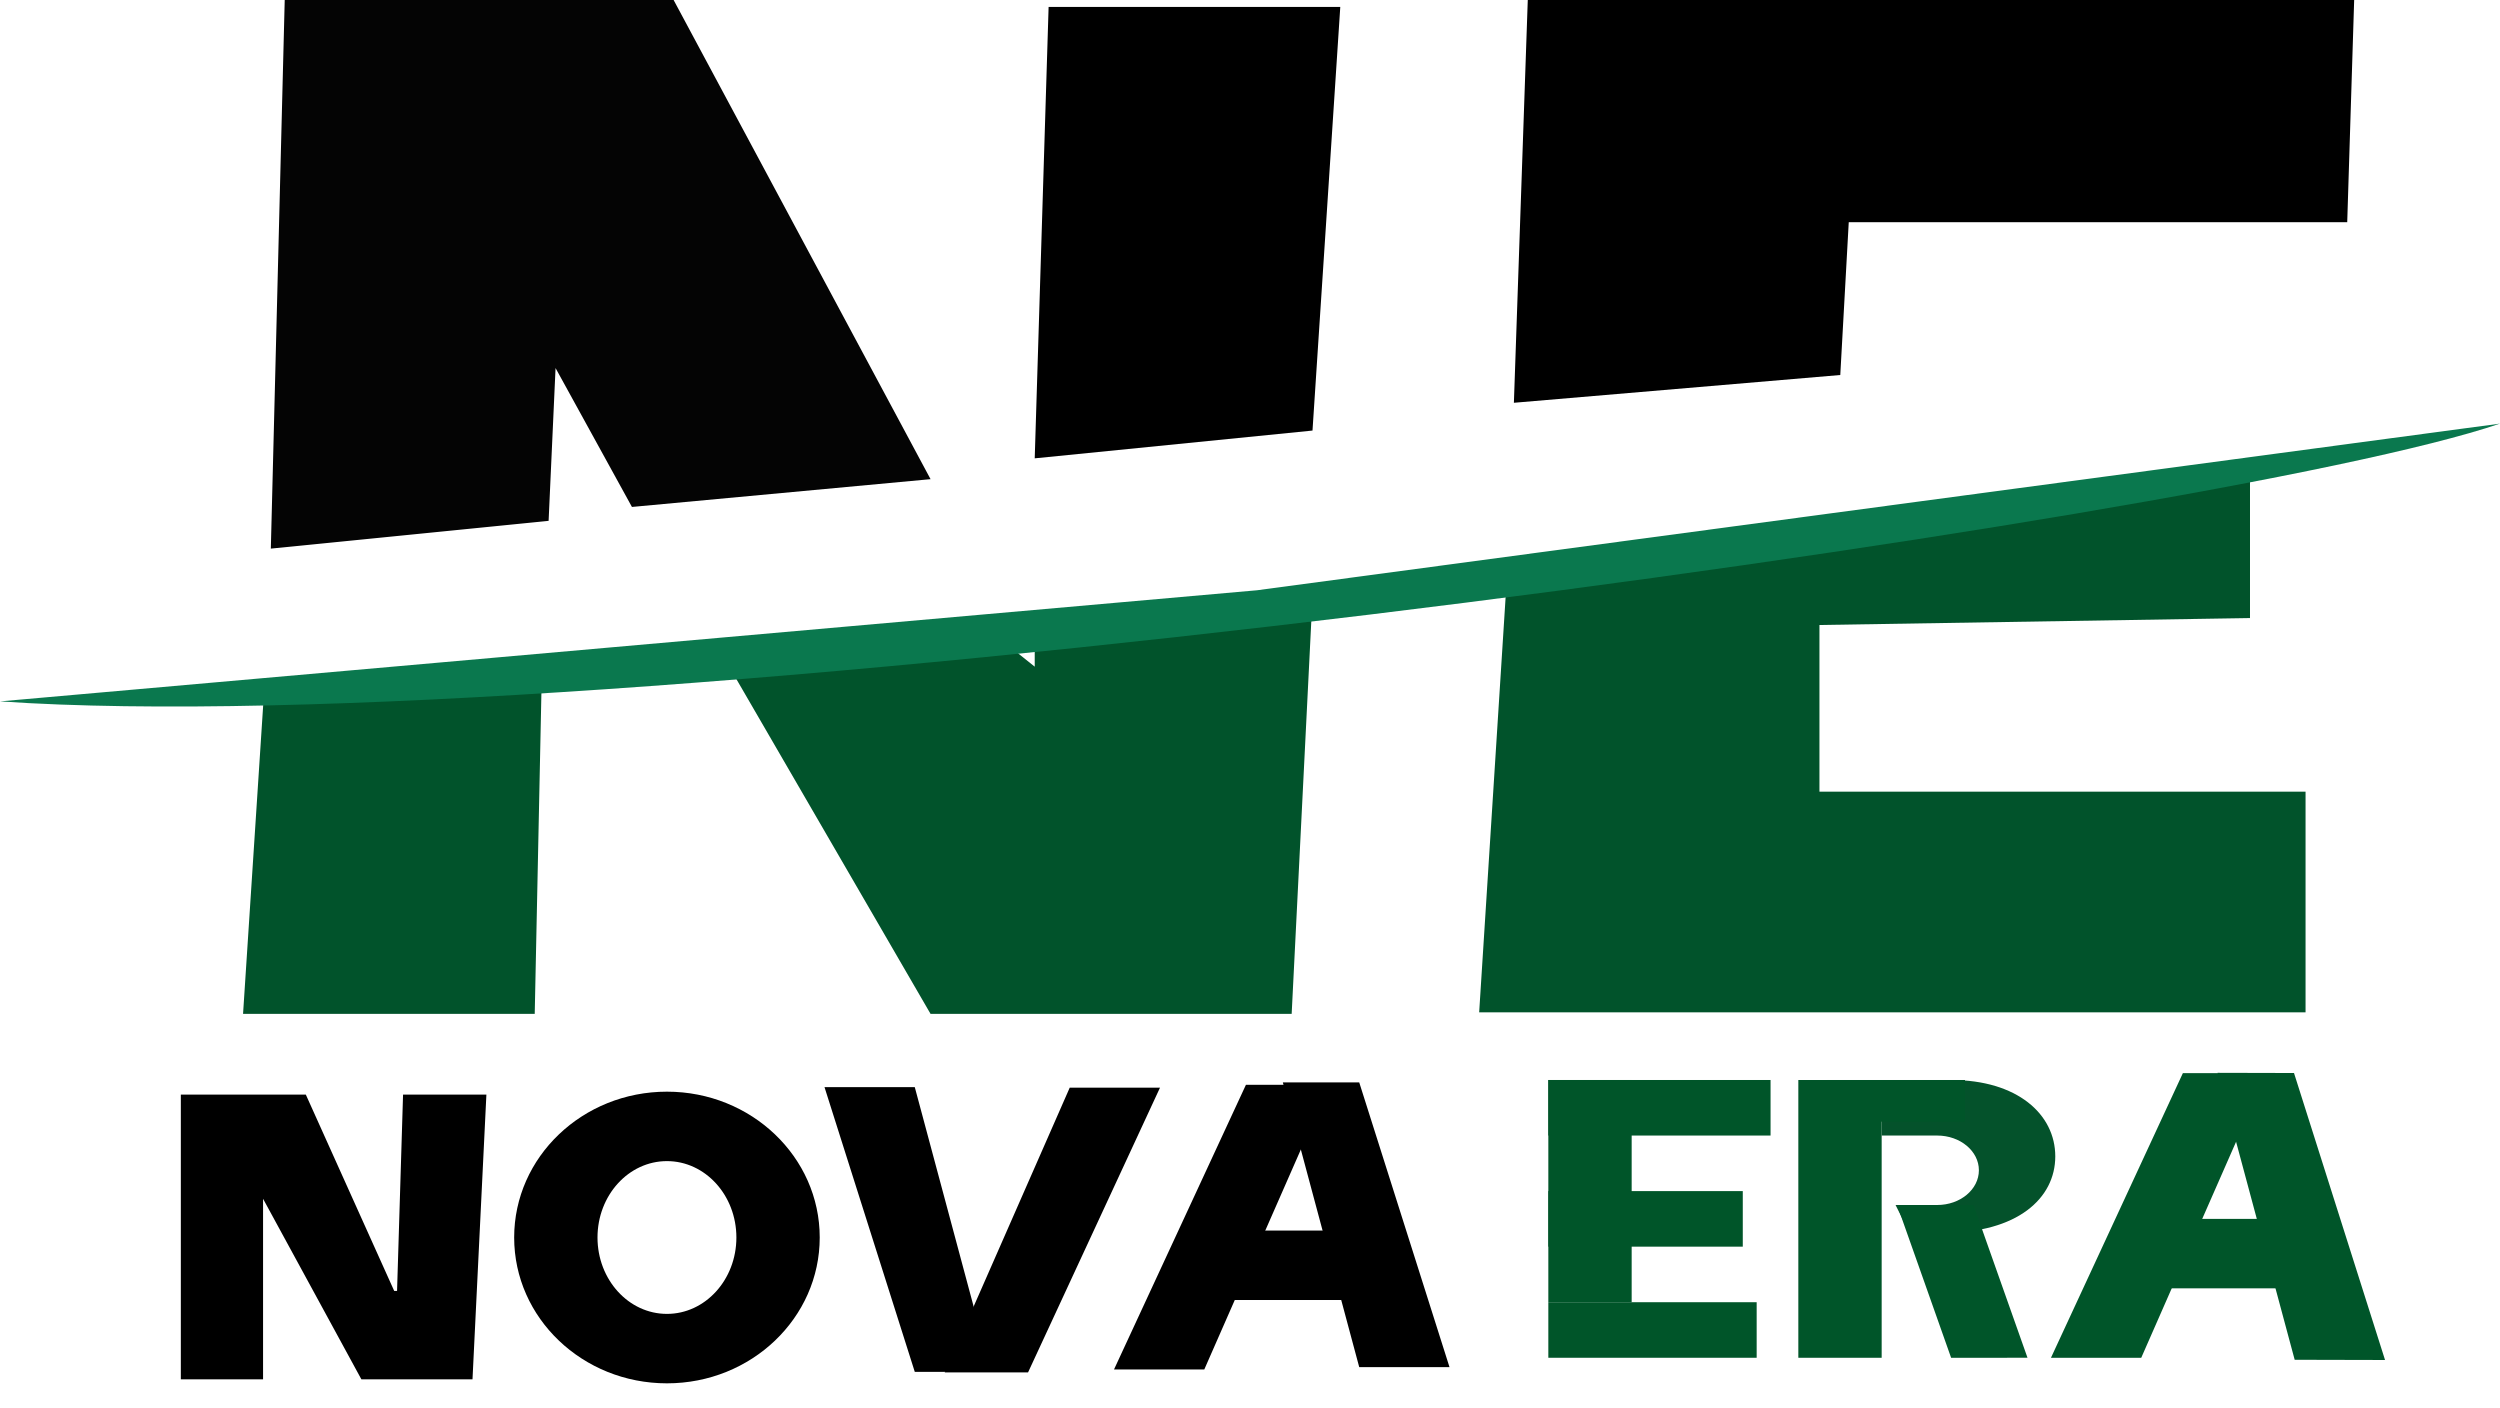
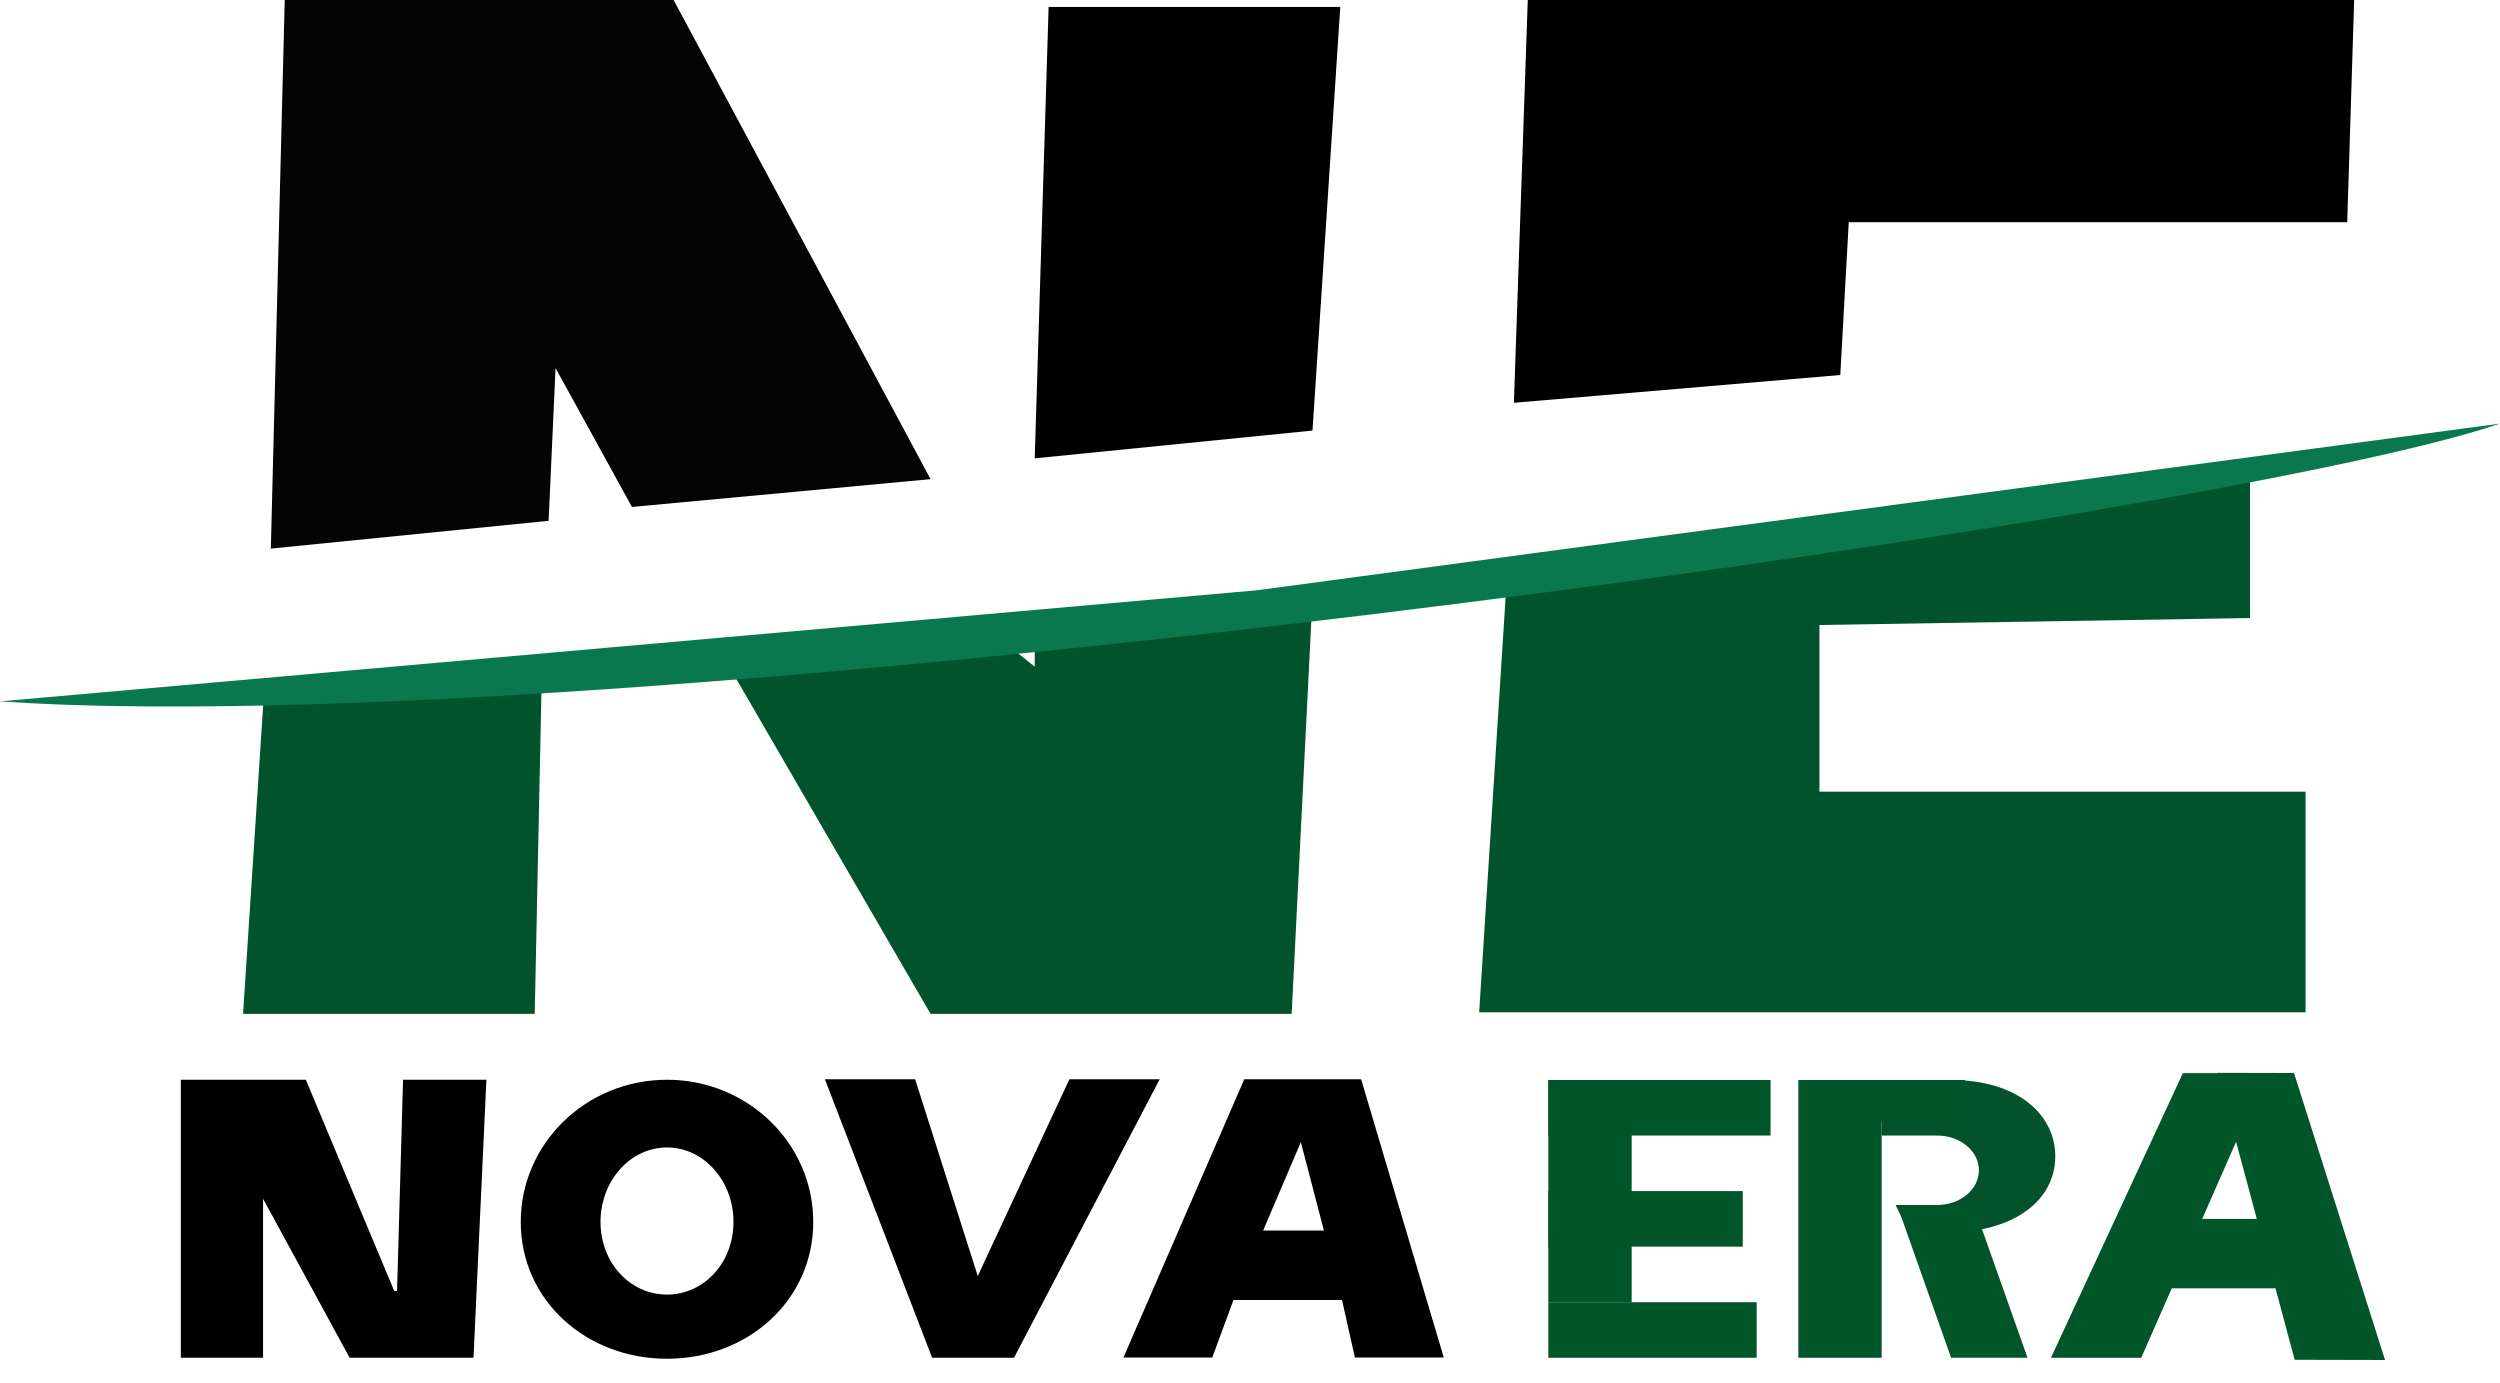
- <svg xmlns="http://www.w3.org/2000/svg" width="10000" height="5629" viewBox="0 0 10000 5629" fill="none">
-   <path d="M5916.67 4049.32L6027.78 2305.55L9000 1888.89V2472.22L7277.78 2500V3166.67H9222.22V4049.32H5916.67Z" fill="#01532B" />
-   <path d="M6055.56 1611.11L6111.11 0H9416.66L9388.89 888.889H7394.98L7361.11 1500L6055.56 1611.11Z" fill="black" />
-   <path d="M5250 2388.89L5166.67 4055.55H3722.22L2916.67 2666.67L2166.67 2722.23L2138.89 4055.55H972.222L1055.56 2777.78L2166.67 2722.23L2916.67 2666.67L4000 2555.56L4138.89 2666.67V2527.78L5250 2388.89Z" fill="#01532B" />
-   <path d="M5361.11 27.778L5250 1722.22L4138.89 1833.33L4194.44 27.778H5361.11L5250 1722.22L4138.89 1833.33L4194.44 27.778H5361.11Z" fill="black" />
-   <path d="M3722.22 1916.67L2527.78 2027.78L2222.22 1472.22L2194.44 2083.33L1083.33 2194.44L1138.89 0H2694.44L3722.22 1916.67Z" fill="#040404" />
-   <path d="M10000 1694.44C8861.11 2083.33 2416.67 2972.22 0 2805.56L5027.78 2361.11L10000 1694.44Z" fill="#0A784E" />
-   <path d="M1945.56 4378.47L1890 5517.36H1445.56L1052.25 4795.14V5517.36H723.333V4378.47H1223.33L1576.87 5163.82H1588.23L1612.22 4378.47H1945.56Z" fill="black" />
-   <path fill-rule="evenodd" clip-rule="evenodd" d="M2667.78 5533.34C3005.29 5533.34 3278.89 5272.17 3278.89 4950C3278.89 4627.84 3005.29 4366.67 2667.78 4366.67C2330.27 4366.67 2056.67 4627.84 2056.67 4950C2056.67 5272.17 2330.27 5533.34 2667.78 5533.34ZM2667.78 5255.56C2821.19 5255.56 2945.56 5118.76 2945.56 4950C2945.56 4781.25 2821.19 4644.45 2667.78 4644.45C2514.37 4644.45 2390 4781.25 2390 4950C2390 5118.76 2514.37 5255.56 2667.78 5255.56Z" fill="black" />
-   <path d="M3298 4348.53L3659.11 4348.53L3964.67 5487.44L3659.11 5487.44L3298 4348.53Z" fill="black" />
-   <path d="M4640 4350.69L4278.89 4350.69L3778.88 5489.55L4112.22 5489.54L4640 4350.69Z" fill="black" />
-   <path d="M5797.99 5468.41L5436.88 5468.41L5131.32 4329.51L5436.87 4329.51L5797.99 5468.41Z" fill="black" />
-   <path d="M4455.99 5477.97L4817.1 5477.97L5317.11 4339.11L4983.76 4339.12L4455.99 5477.97Z" fill="black" />
-   <rect x="4890" y="4922.23" width="555.556" height="277.778" fill="black" />
-   <rect x="6193.33" y="4319.97" width="888.889" height="222.222" fill="#005529" />
-   <rect x="6193.33" y="5208.86" width="888.889" height="333.333" transform="rotate(-90 6193.33 5208.86)" fill="#005529" />
-   <rect x="6193.33" y="4764.41" width="777.778" height="222.222" fill="#005529" />
-   <rect x="6193.33" y="5208.86" width="833.333" height="222.222" fill="#005529" />
-   <path d="M7776.67 4931.09C8068.15 4931.09 8221.11 4794.28 8221.11 4625.52C8221.11 4456.77 8068.74 4319.92 7804.44 4319.97L7526.67 4319.98V4542.21L7748.89 4542.19C7840.94 4542.19 7915.56 4604.37 7915.56 4681.08C7915.56 4757.79 7840.94 4819.98 7748.89 4819.98H7582.22L7637.78 4931.08C7664.92 4933.57 7748.31 4931.09 7776.67 4931.09Z" fill="#04522B" />
-   <rect x="7193.33" y="5431.11" width="1111.11" height="333.333" transform="rotate(-90 7193.33 5431.11)" fill="#005529" />
-   <rect x="7304.44" y="4319.99" width="555.556" height="166.667" fill="#005529" />
-   <path d="M7893.95 4819.98L8110.01 5431.07L7804.44 5431.08L7588.39 4819.98L7893.95 4819.98Z" fill="#005529" />
-   <path d="M9540.15 5439.99L9178.75 5439.12L8870.2 4291.32L9176 4292.05L9540.15 5439.99Z" fill="#005529" />
-   <path d="M8203.76 5431.3L8564.87 5431.3L9064.88 4292.43L8731.54 4292.45L8203.76 5431.3Z" fill="#005529" />
-   <rect x="8637.78" y="4875.55" width="555.556" height="277.778" fill="#005529" />
+ <svg xmlns="http://www.w3.org/2000/svg" width="320" height="177" viewBox="0 0 320 177" fill="none">
+   <path d="M189.333 129.578L192.889 73.778L288 60.444V79.111L232.889 80V101.333H295.111V129.578H189.333Z" fill="#01532B" />
+   <path d="M193.778 51.556L195.556 0H301.333L300.444 28.444H236.64L235.556 48L193.778 51.556Z" fill="black" />
+   <path d="M168 76.444L165.334 129.778H119.111L93.334 85.333L69.334 87.111L68.445 129.778H31.111L33.778 88.889L69.334 87.111L93.334 85.333L128 81.778L132.445 85.333V80.889L168 76.444Z" fill="#01532B" />
+   <path d="M171.556 0.889L168 55.111L132.445 58.666L134.223 0.889H171.556L168 55.111L132.445 58.666L134.223 0.889H171.556Z" fill="black" />
+   <path d="M119.111 61.333L80.889 64.889L71.111 47.111L70.222 66.667L34.667 70.222L36.445 0H86.222L119.111 61.333Z" fill="#040404" />
+   <path d="M320 54.222C283.556 66.667 77.333 95.111 0 89.778L160.889 75.555L320 54.222Z" fill="#0A784E" />
+   <path fill-rule="evenodd" clip-rule="evenodd" d="M143.8 173.76L159.265 138.144H174.224L184.802 173.76H173.427L171.778 166.4H157.884L155.173 173.76H143.8ZM169.46 157.511H161.678L166.508 146.193L169.46 157.511Z" fill="black" />
+   <path d="M142.592 176.543L142.591 176.544H142.592V176.543Z" fill="black" />
+   <path d="M119.312 173.792L105.587 138.144H117.135L125.152 163.328L136.883 138.144H148.437L129.792 173.792H119.312Z" fill="black" />
+   <path fill-rule="evenodd" clip-rule="evenodd" d="M85.376 173.92C95.715 173.92 104.096 166.456 104.096 156.406C104.096 146.355 95.715 138.208 85.376 138.208C75.037 138.208 66.656 146.355 66.656 156.406C66.656 166.456 75.037 173.92 85.376 173.92ZM85.376 165.706C90.075 165.706 93.885 161.67 93.885 156.406C93.885 151.141 90.075 146.874 85.376 146.874C80.676 146.874 76.867 151.141 76.867 156.406C76.867 161.67 80.676 165.706 85.376 165.706Z" fill="black" />
+   <path d="M44.753 173.792H60.608L62.258 138.208H51.591L50.823 165.242H50.46L39.147 138.208H23.146V173.792H33.672V153.444L44.753 173.792Z" fill="black" />
+   <path d="M198.187 138.239H226.631V145.35H198.187V138.239Z" fill="#005529" />
+   <path d="M198.187 166.683L198.187 138.239L208.853 138.239V166.683H198.187Z" fill="#005529" />
+   <path d="M198.187 152.461H223.075V159.572H198.187V152.461Z" fill="#005529" />
+   <path d="M198.187 166.683H224.853V173.794H198.187V166.683Z" fill="#005529" />
+   <path d="M248.853 157.795C258.181 157.795 263.075 153.417 263.075 148.017C263.075 142.616 258.199 138.237 249.742 138.239L240.853 138.239V145.35L247.964 145.35C250.91 145.35 253.297 147.34 253.297 149.794C253.297 152.249 250.91 154.239 247.964 154.239H242.631L244.409 157.794C245.277 157.874 247.946 157.795 248.853 157.795Z" fill="#04522B" />
+   <rect x="230.187" y="173.795" width="35.556" height="10.667" transform="rotate(-90 230.187 173.795)" fill="#005529" />
+   <path d="M252.606 154.239L259.52 173.794L249.742 173.794L242.828 154.239L252.606 154.239Z" fill="#005529" />
+   <rect x="233.742" y="138.24" width="17.778" height="5.333" fill="#005529" />
+   <path d="M305.284 174.08L293.72 174.052L283.846 137.322L293.632 137.346L305.284 174.08Z" fill="#005529" />
+   <path d="M262.52 173.801L274.076 173.801L290.076 137.358L279.409 137.358L262.52 173.801Z" fill="#005529" />
+   <rect x="276.409" y="156.018" width="17.778" height="8.889" fill="#005529" />
</svg>
